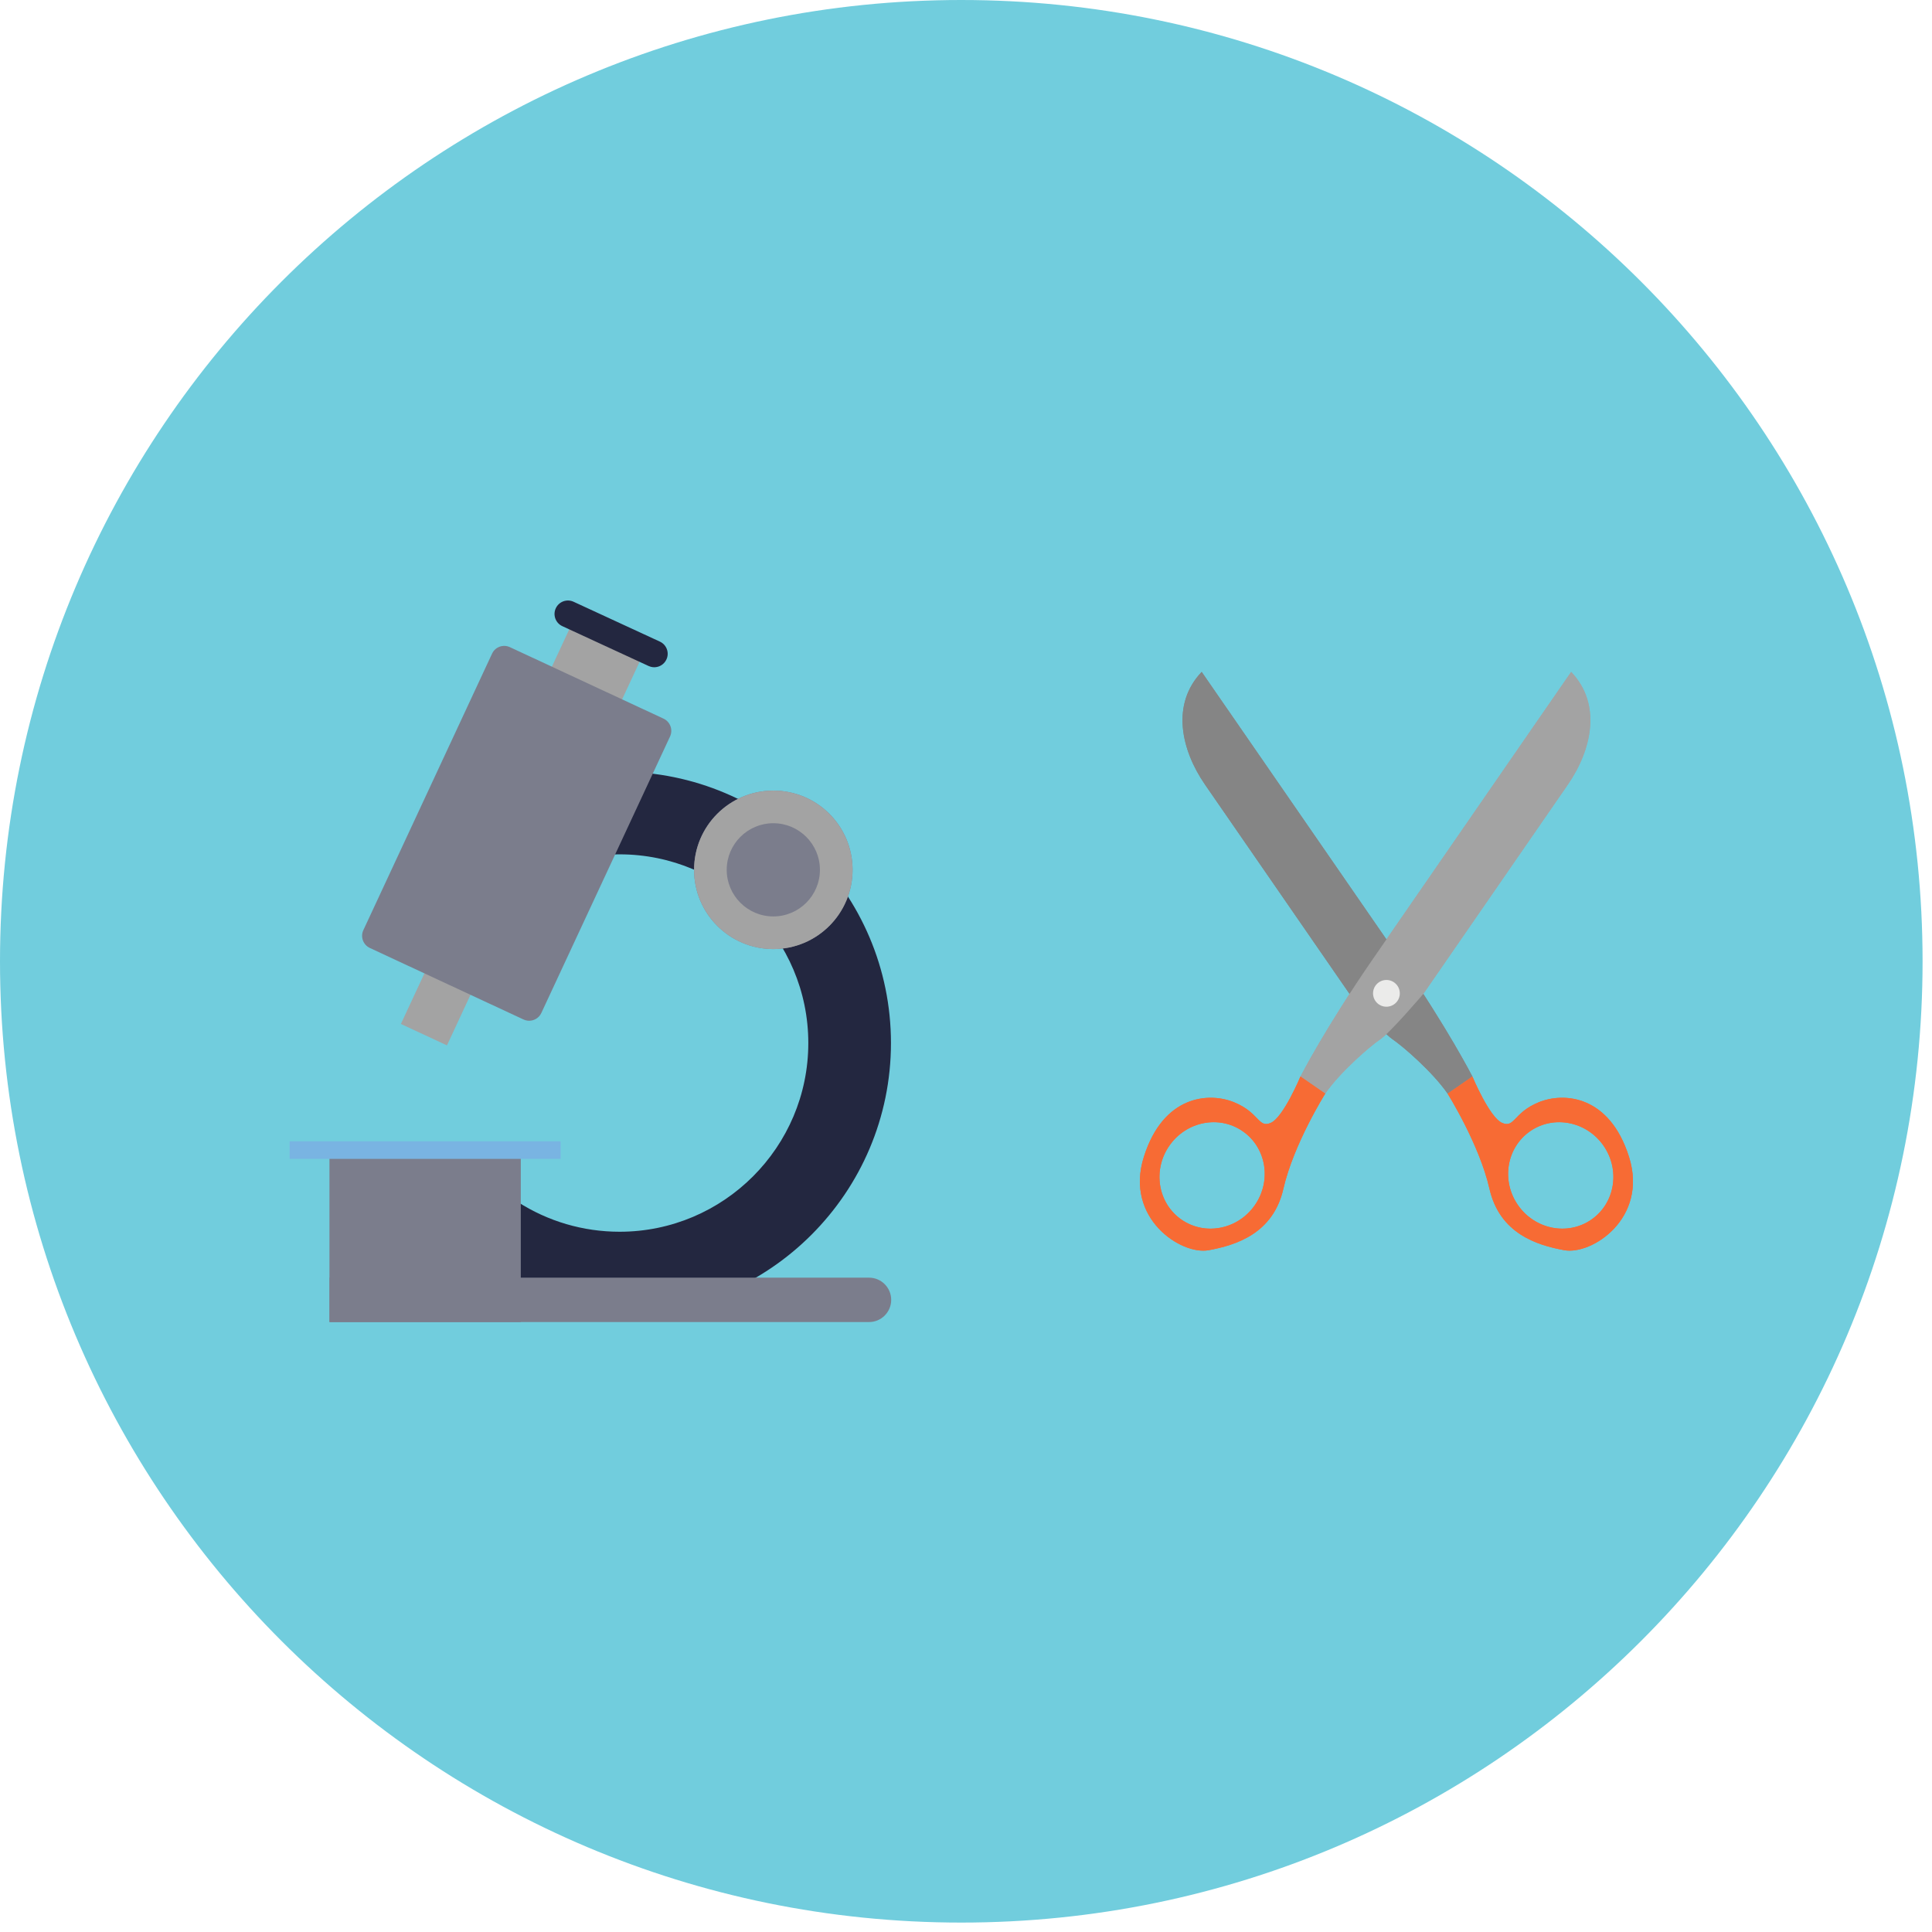
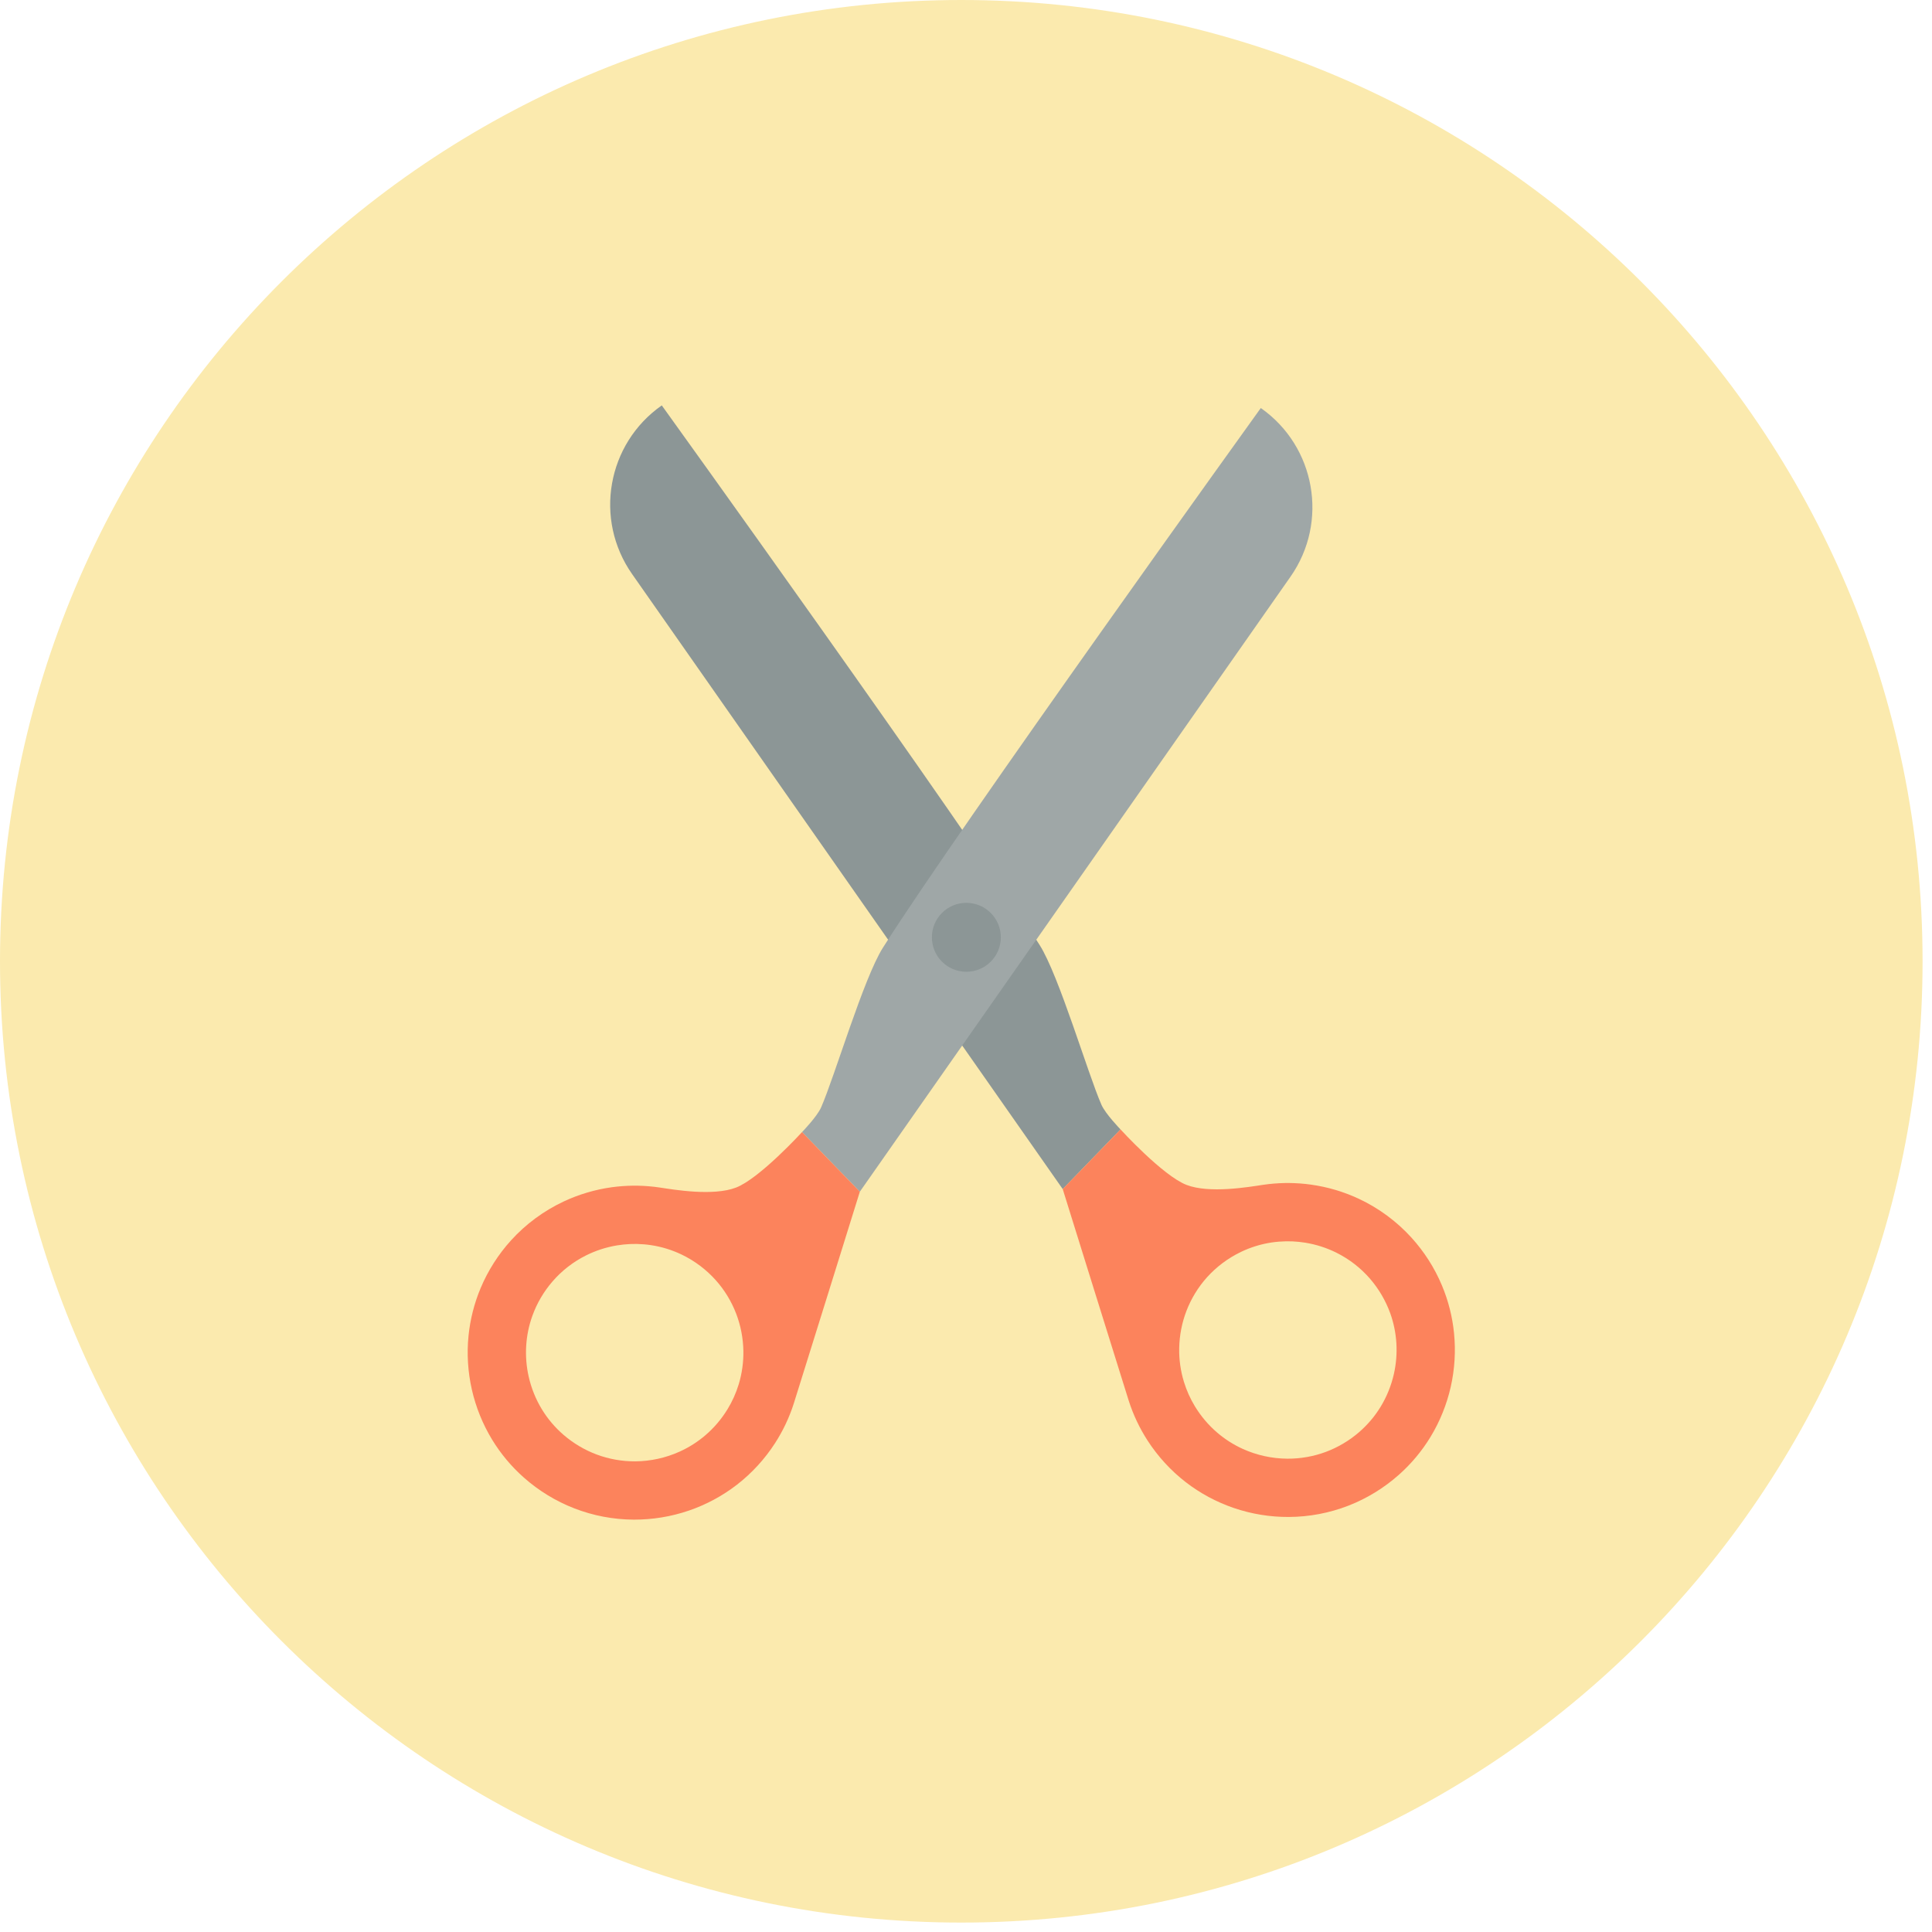
<svg xmlns="http://www.w3.org/2000/svg" width="100%" height="100%" viewBox="0 0 82 82" version="1.1" xml:space="preserve" style="fill-rule:evenodd;clip-rule:evenodd;stroke-linejoin:round;stroke-miterlimit:1.414;">
  <g id="T.-.-Lund.-.-HP.-.-ReEngineering">
-     <path d="M81.6,40.8c0,22.533 -18.266,40.8 -40.8,40.8c-22.533,0 -40.8,-18.267 -40.8,-40.8c0,-22.533 18.267,-40.8 40.8,-40.8c22.534,0 40.8,18.267 40.8,40.8" style="fill:#71cddd;fill-rule:nonzero;" />
+     <path d="M81.6,40.8c0,22.533 -18.266,40.8 -40.8,40.8c-22.533,0 -40.8,-18.267 -40.8,-40.8c0,-22.533 18.267,-40.8 40.8,-40.8c22.534,0 40.8,18.267 40.8,40.8" style="fill:#fbeaae;fill-rule:nonzero;" />
    <g>
-       <path d="M26.298,55.787c-2.22,0 -4.374,-0.633 -6.233,-1.83l1.901,-2.949c1.29,0.831 2.788,1.271 4.332,1.271c4.416,0 8.009,-3.592 8.009,-8.009c0,-4.416 -3.593,-8.009 -8.009,-8.009c-2.253,0 -4.414,0.957 -5.93,2.626l-2.597,-2.359c2.18,-2.399 5.287,-3.775 8.527,-3.775c6.351,0 11.517,5.167 11.517,11.517c0,6.351 -5.166,11.517 -11.517,11.517" style="fill:#232740;fill-rule:nonzero;" />
-       <path d="M20.184,41.761l-1.955,-0.91l-1.214,2.609l1.956,0.909l1.213,-2.608Z" style="fill:#a3a3a3;fill-rule:nonzero;" />
-       <path d="M27.364,27.622l-2.981,-1.387l-1.214,2.609l2.981,1.386l1.214,-2.608Z" style="fill:#a3a3a3;fill-rule:nonzero;" />
-       <path d="M27.714,28.318c-0.063,-0.007 -0.125,-0.023 -0.186,-0.051l-3.663,-1.692c-0.285,-0.133 -0.409,-0.472 -0.276,-0.757c0.133,-0.286 0.47,-0.41 0.757,-0.277l3.663,1.692c0.285,0.133 0.41,0.472 0.276,0.757c-0.104,0.226 -0.337,0.35 -0.571,0.328" style="fill:#232740;fill-rule:nonzero;" />
-       <path d="M28.457,30.823c-0.052,-0.142 -0.158,-0.259 -0.295,-0.322l-6.521,-3.034c-0.288,-0.132 -0.625,-0.009 -0.757,0.277l-5.462,11.734c-0.064,0.137 -0.071,0.293 -0.019,0.435c0.052,0.142 0.159,0.259 0.295,0.322l6.521,3.035c0.061,0.028 0.123,0.045 0.186,0.051c0.234,0.022 0.467,-0.102 0.571,-0.327l5.463,-11.735c0.063,-0.138 0.07,-0.294 0.018,-0.436" style="fill:#7b7d8c;fill-rule:nonzero;" />
-       <rect x="13.983" y="48.641" width="8.121" height="7.471" style="fill:#7b7d8c;fill-rule:nonzero;" />
-       <rect x="12.292" y="48.442" width="11.503" height="0.744" style="fill:#79b4e2;fill-rule:nonzero;" />
-       <path d="M36.883,56.112l-22.895,0l0,-1.884l22.895,0c0.521,0 0.942,0.422 0.942,0.942c0,0.52 -0.421,0.942 -0.942,0.942" style="fill:#7b7d8c;fill-rule:nonzero;" />
-       <path d="M36.186,36.918c0,1.858 -1.506,3.363 -3.364,3.363c-1.858,0 -3.364,-1.505 -3.364,-3.363c0,-1.857 1.506,-3.363 3.364,-3.363c1.858,0 3.364,1.506 3.364,3.363" style="fill:#7b7d8c;fill-rule:nonzero;" />
-       <path d="M32.822,33.555c-1.858,0 -3.363,1.505 -3.363,3.363c0,1.858 1.505,3.364 3.363,3.364c1.858,0 3.363,-1.506 3.363,-3.364c0,-1.858 -1.505,-3.363 -3.363,-3.363m0,1.385c1.091,0 1.978,0.887 1.978,1.978c0,1.091 -0.887,1.978 -1.978,1.978c-1.091,0 -1.978,-0.887 -1.978,-1.978c0,-1.091 0.887,-1.978 1.978,-1.978" style="fill:#a3a3a3;fill-rule:nonzero;" />
-     </g>
-     <g>
-       <path d="M51.145,33.302l6.129,8.875c0,0 1.386,1.632 1.83,1.933c0.445,0.301 1.704,1.391 2.336,2.305l1.052,-0.726c0,0 -1.05,-2.056 -3.077,-4.991l-6.129,-8.875l-2.283,-3.305c-1.312,1.374 -0.869,3.321 0.142,4.784" style="fill:#858585;fill-rule:nonzero;" />
-       <path d="M67.54,51.766c-1.005,0.694 -2.399,0.415 -3.116,-0.621c-0.716,-1.038 -0.482,-2.441 0.522,-3.135c1.004,-0.693 2.399,-0.415 3.116,0.622c0.716,1.038 0.482,2.441 -0.522,3.134m-2.231,-4.983c-1.08,0.442 -1.022,1.113 -1.559,0.874c-0.535,-0.238 -1.258,-1.968 -1.258,-1.968l-1.052,0.727c0,0 1.346,2.144 1.778,4.041c0.433,1.898 2.008,2.392 3.174,2.605c1.166,0.214 3.57,-1.351 2.749,-3.959c-0.822,-2.608 -2.752,-2.761 -3.832,-2.32" style="fill:#f76b34;fill-rule:nonzero;" />
-       <path d="M59.311,41.838c0.178,0.258 0.114,0.612 -0.144,0.79c-0.258,0.178 -0.612,0.113 -0.79,-0.145c-0.178,-0.258 -0.113,-0.611 0.144,-0.789c0.259,-0.179 0.612,-0.114 0.79,0.144" style="fill:#a3a3a3;fill-rule:nonzero;" />
-       <path d="M66.544,33.302l-6.129,8.875c0,0 -1.387,1.632 -1.831,1.933c-0.445,0.301 -1.704,1.391 -2.336,2.305l-1.052,-0.726c0,0 1.05,-2.056 3.077,-4.991l6.129,-8.875l2.283,-3.305c1.313,1.374 0.87,3.321 -0.141,4.784" style="fill:#a3a3a3;fill-rule:nonzero;" />
-       <path d="M49.627,48.632c0.716,-1.037 2.111,-1.316 3.115,-0.621c1.005,0.693 1.238,2.096 0.522,3.133c-0.716,1.038 -2.112,1.316 -3.116,0.622c-1.004,-0.694 -1.238,-2.097 -0.521,-3.134m-1.079,0.471c-0.822,2.608 1.582,4.173 2.748,3.96c1.167,-0.214 2.742,-0.708 3.174,-2.606c0.432,-1.897 1.778,-4.041 1.778,-4.041l-1.052,-0.727c0,0 -0.722,1.731 -1.258,1.968c-0.536,0.238 -0.479,-0.432 -1.559,-0.873c-1.08,-0.442 -3.01,-0.289 -3.831,2.319" style="fill:#f76b34;fill-rule:nonzero;" />
-       <path d="M58.377,41.838c-0.178,0.258 -0.114,0.612 0.144,0.79c0.259,0.178 0.612,0.113 0.791,-0.145c0.178,-0.258 0.113,-0.611 -0.145,-0.789c-0.258,-0.179 -0.612,-0.114 -0.79,0.144" style="fill:#ebebea;fill-rule:nonzero;" />
-       <path d="M51.145,33.302l6.129,8.875c0,0 1.386,1.632 1.83,1.933c0.445,0.301 1.704,1.391 2.336,2.305l1.052,-0.726c0,0 -1.05,-2.056 -3.077,-4.991l-6.129,-8.875l-2.283,-3.305c-1.312,1.374 -0.869,3.321 0.142,4.784" style="fill:#858585;fill-rule:nonzero;" />
-       <path d="M67.54,51.766c-1.005,0.694 -2.399,0.415 -3.116,-0.621c-0.716,-1.038 -0.482,-2.441 0.522,-3.135c1.004,-0.693 2.399,-0.415 3.116,0.622c0.716,1.038 0.482,2.441 -0.522,3.134m-2.231,-4.983c-1.08,0.442 -1.022,1.113 -1.559,0.874c-0.535,-0.238 -1.258,-1.968 -1.258,-1.968l-1.052,0.727c0,0 1.346,2.144 1.778,4.041c0.433,1.898 2.008,2.392 3.174,2.605c1.166,0.214 3.57,-1.351 2.749,-3.959c-0.822,-2.608 -2.752,-2.761 -3.832,-2.32" style="fill:#f76b34;fill-rule:nonzero;" />
-       <path d="M59.311,41.838c0.178,0.258 0.114,0.612 -0.144,0.79c-0.258,0.178 -0.612,0.113 -0.79,-0.145c-0.178,-0.258 -0.113,-0.611 0.144,-0.789c0.259,-0.179 0.612,-0.114 0.79,0.144" style="fill:#a3a3a3;fill-rule:nonzero;" />
-       <path d="M66.544,33.302l-6.129,8.875c0,0 -1.387,1.632 -1.831,1.933c-0.445,0.301 -1.704,1.391 -2.336,2.305l-1.052,-0.726c0,0 1.05,-2.056 3.077,-4.991l6.129,-8.875l2.283,-3.305c1.313,1.374 0.87,3.321 -0.141,4.784" style="fill:#a3a3a3;fill-rule:nonzero;" />
-       <path d="M49.627,48.632c0.716,-1.037 2.111,-1.316 3.115,-0.621c1.005,0.693 1.238,2.096 0.522,3.133c-0.716,1.038 -2.112,1.316 -3.116,0.622c-1.004,-0.694 -1.238,-2.097 -0.521,-3.134m-1.079,0.471c-0.822,2.608 1.582,4.173 2.748,3.96c1.167,-0.214 2.742,-0.708 3.174,-2.606c0.432,-1.897 1.778,-4.041 1.778,-4.041l-1.052,-0.727c0,0 -0.722,1.731 -1.258,1.968c-0.536,0.238 -0.479,-0.432 -1.559,-0.873c-1.08,-0.442 -3.01,-0.289 -3.831,2.319" style="fill:#f76b34;fill-rule:nonzero;" />
-       <path d="M58.377,41.838c-0.178,0.258 -0.114,0.612 0.144,0.79c0.259,0.178 0.612,0.113 0.791,-0.145c0.178,-0.258 0.113,-0.611 -0.145,-0.789c-0.258,-0.179 -0.612,-0.114 -0.79,0.144" style="fill:#ebebea;fill-rule:nonzero;" />
+       <g>
+         <path d="M28.088,17.206c-2.323,1.626 -2.888,4.833 -1.262,7.156l18.279,26.106l2.454,-2.532c0,0 -0.638,-0.654 -0.812,-1.05c-0.572,-1.304 -1.797,-5.475 -2.62,-6.774c-3.245,-5.122 -16.039,-22.906 -16.039,-22.906Z" style="fill:#8c9696;" />
+         <path d="M54.708,50.21c0.312,0.004 0.623,0.025 0.933,0.069c0.703,0.098 1.39,0.301 2.033,0.602c0.843,0.395 1.605,0.957 2.231,1.646c0.544,0.599 0.986,1.291 1.298,2.038c0.268,0.64 0.441,1.321 0.51,2.012c0.077,0.763 0.03,1.537 -0.139,2.285c-0.17,0.75 -0.461,1.472 -0.861,2.129c-0.365,0.599 -0.821,1.144 -1.347,1.609c-0.628,0.556 -1.353,1.001 -2.135,1.305c-0.805,0.313 -1.667,0.476 -2.53,0.48c-0.794,0.004 -1.588,-0.126 -2.339,-0.383c-0.733,-0.251 -1.424,-0.622 -2.037,-1.096c-0.636,-0.492 -1.186,-1.094 -1.622,-1.77c-0.337,-0.522 -0.605,-1.089 -0.795,-1.682c-0.226,-0.711 -2.803,-8.986 -2.803,-8.986l2.454,-2.532c0,0 1.789,1.961 2.796,2.353c0.97,0.378 2.64,0.091 3.245,0c0.311,-0.047 0.624,-0.071 0.938,-0.078c0.085,-0.001 0.085,-0.001 0.17,-0.001Zm-0.129,2.475c-0.205,0.004 -0.408,0.02 -0.611,0.05c-0.448,0.068 -0.885,0.202 -1.294,0.398c-0.545,0.261 -1.04,0.63 -1.445,1.079c-0.376,0.419 -0.672,0.905 -0.874,1.43c-0.192,0.502 -0.295,1.036 -0.306,1.572c-0.01,0.485 0.058,0.971 0.2,1.434c0.112,0.367 0.27,0.719 0.47,1.047c0.254,0.416 0.573,0.793 0.943,1.11c0.328,0.281 0.695,0.514 1.087,0.692c0.591,0.268 1.237,0.409 1.885,0.414c0.56,0.004 1.121,-0.094 1.646,-0.291c0.512,-0.192 0.988,-0.476 1.402,-0.833c0.36,-0.311 0.671,-0.677 0.918,-1.083c0.261,-0.429 0.45,-0.899 0.561,-1.388c0.193,-0.854 0.141,-1.76 -0.157,-2.583c-0.193,-0.532 -0.484,-1.027 -0.853,-1.456c-0.396,-0.459 -0.883,-0.836 -1.426,-1.107c-0.414,-0.206 -0.86,-0.35 -1.317,-0.425c-0.183,-0.03 -0.367,-0.048 -0.552,-0.057c-0.092,-0.003 -0.185,-0.004 -0.277,-0.003Z" style="fill:#fc835c;fill-rule:nonzero;" />
+       </g>
+       <g>
+         <path d="M53.512,17.318c2.323,1.627 2.888,4.834 1.262,7.157l-18.28,26.105l-2.453,-2.531c0,0 0.638,-0.655 0.811,-1.051c0.572,-1.304 1.798,-5.474 2.621,-6.774c3.245,-5.121 16.039,-22.906 16.039,-22.906Z" style="fill:#9fa7a7;" />
+         <path d="M26.892,50.323c-0.313,0.004 -0.624,0.025 -0.933,0.068c-0.703,0.098 -1.391,0.302 -2.033,0.603c-0.843,0.395 -1.605,0.956 -2.231,1.645c-0.544,0.599 -0.986,1.292 -1.298,2.038c-0.268,0.641 -0.441,1.321 -0.511,2.013c-0.077,0.762 -0.029,1.537 0.14,2.284c0.17,0.751 0.461,1.472 0.861,2.129c0.365,0.6 0.821,1.144 1.347,1.61c0.628,0.556 1.353,1 2.135,1.304c0.805,0.314 1.666,0.477 2.53,0.481c0.794,0.003 1.588,-0.127 2.339,-0.384c0.733,-0.251 1.424,-0.622 2.037,-1.096c0.636,-0.492 1.186,-1.093 1.622,-1.769c0.337,-0.523 0.605,-1.09 0.794,-1.682c0.227,-0.711 2.803,-8.987 2.803,-8.987l-2.453,-2.531c0,0 -1.79,1.96 -2.796,2.353c-0.971,0.377 -2.64,0.091 -3.245,0c-0.311,-0.047 -0.624,-0.071 -0.938,-0.078c-0.085,-0.001 -0.085,-0.001 -0.17,-0.001Zm0.129,2.474c0.205,0.005 0.408,0.02 0.61,0.051c0.449,0.067 0.886,0.202 1.295,0.397c0.545,0.261 1.04,0.63 1.444,1.08c0.377,0.418 0.673,0.905 0.875,1.43c0.192,0.501 0.295,1.036 0.306,1.572c0.009,0.485 -0.058,0.97 -0.2,1.434c-0.112,0.366 -0.27,0.719 -0.47,1.046c-0.254,0.417 -0.573,0.794 -0.944,1.111c-0.327,0.28 -0.694,0.513 -1.087,0.691c-0.59,0.268 -1.236,0.41 -1.884,0.415c-0.561,0.004 -1.121,-0.095 -1.646,-0.292c-0.512,-0.192 -0.988,-0.476 -1.402,-0.833c-0.36,-0.31 -0.671,-0.677 -0.918,-1.082c-0.261,-0.429 -0.451,-0.899 -0.561,-1.389c-0.194,-0.853 -0.141,-1.759 0.157,-2.582c0.192,-0.533 0.483,-1.028 0.853,-1.456c0.396,-0.459 0.883,-0.837 1.426,-1.107c0.414,-0.207 0.86,-0.35 1.317,-0.425c0.182,-0.03 0.367,-0.048 0.551,-0.057c0.093,-0.004 0.185,-0.005 0.278,-0.004Z" style="fill:#fc835c;fill-rule:nonzero;" />
+       </g>
+       <circle cx="41.015" cy="39.782" r="1.463" style="fill:#8c9696;" />
    </g>
  </g>
</svg>
